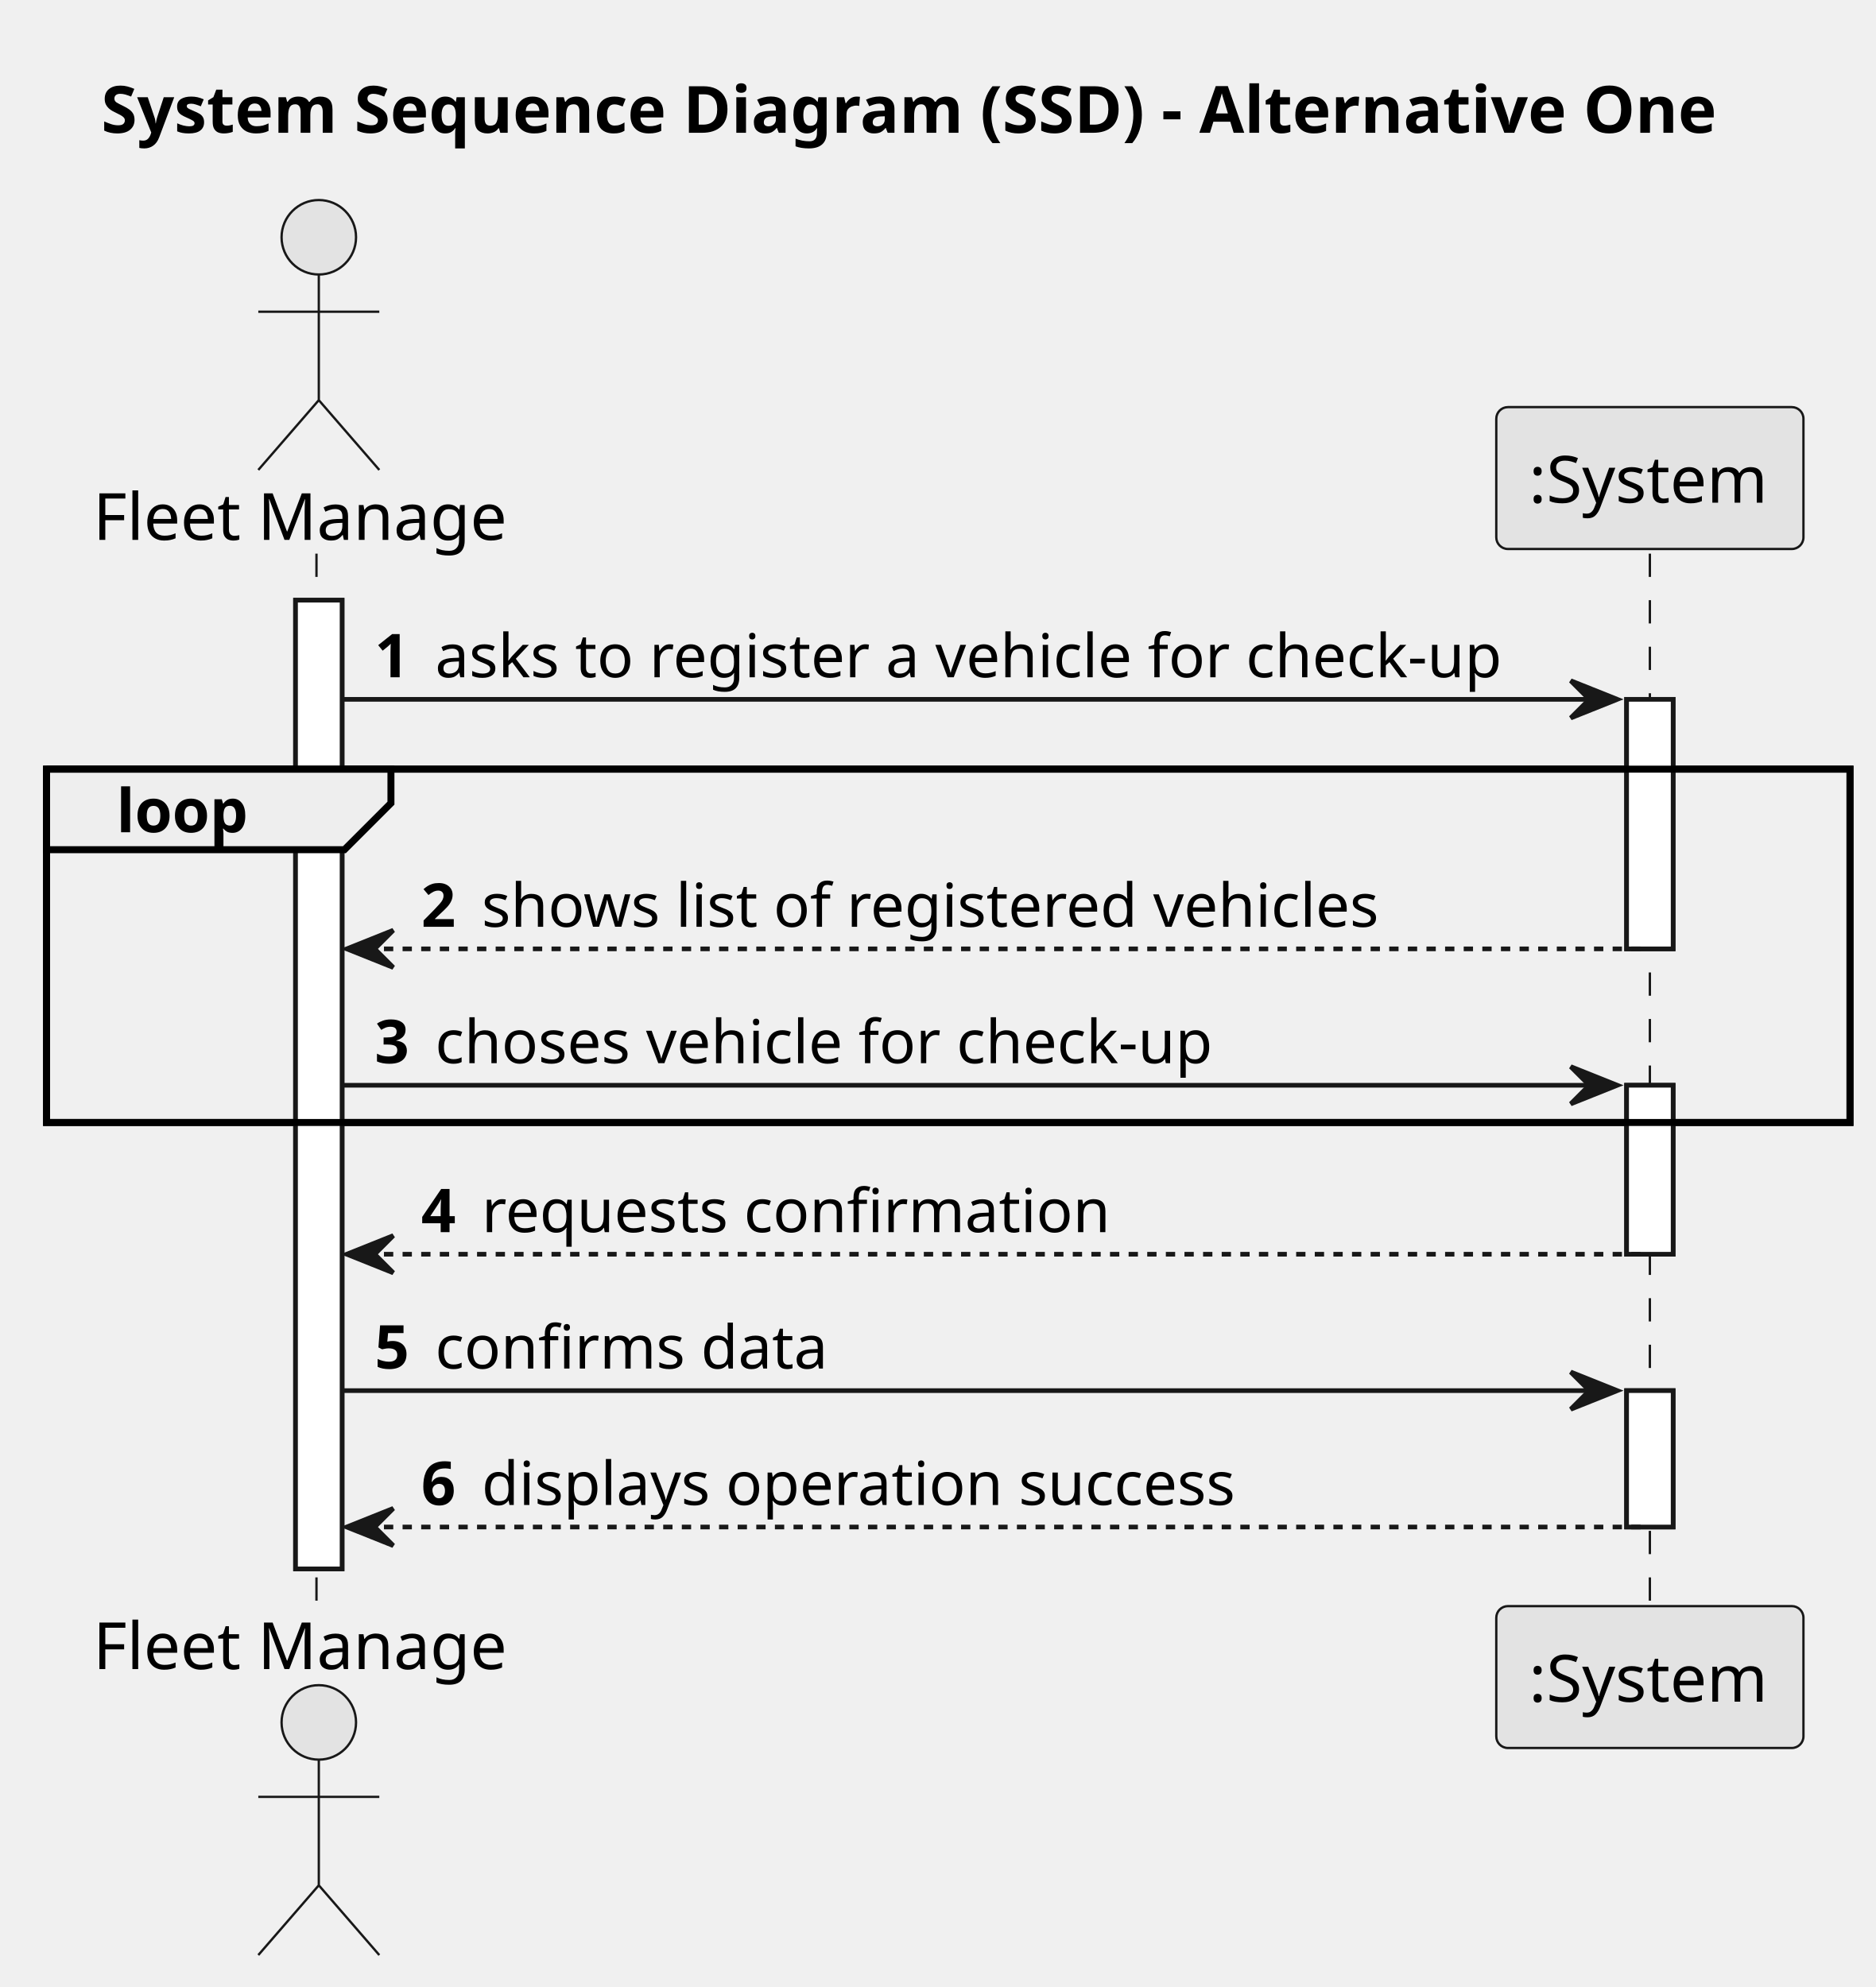
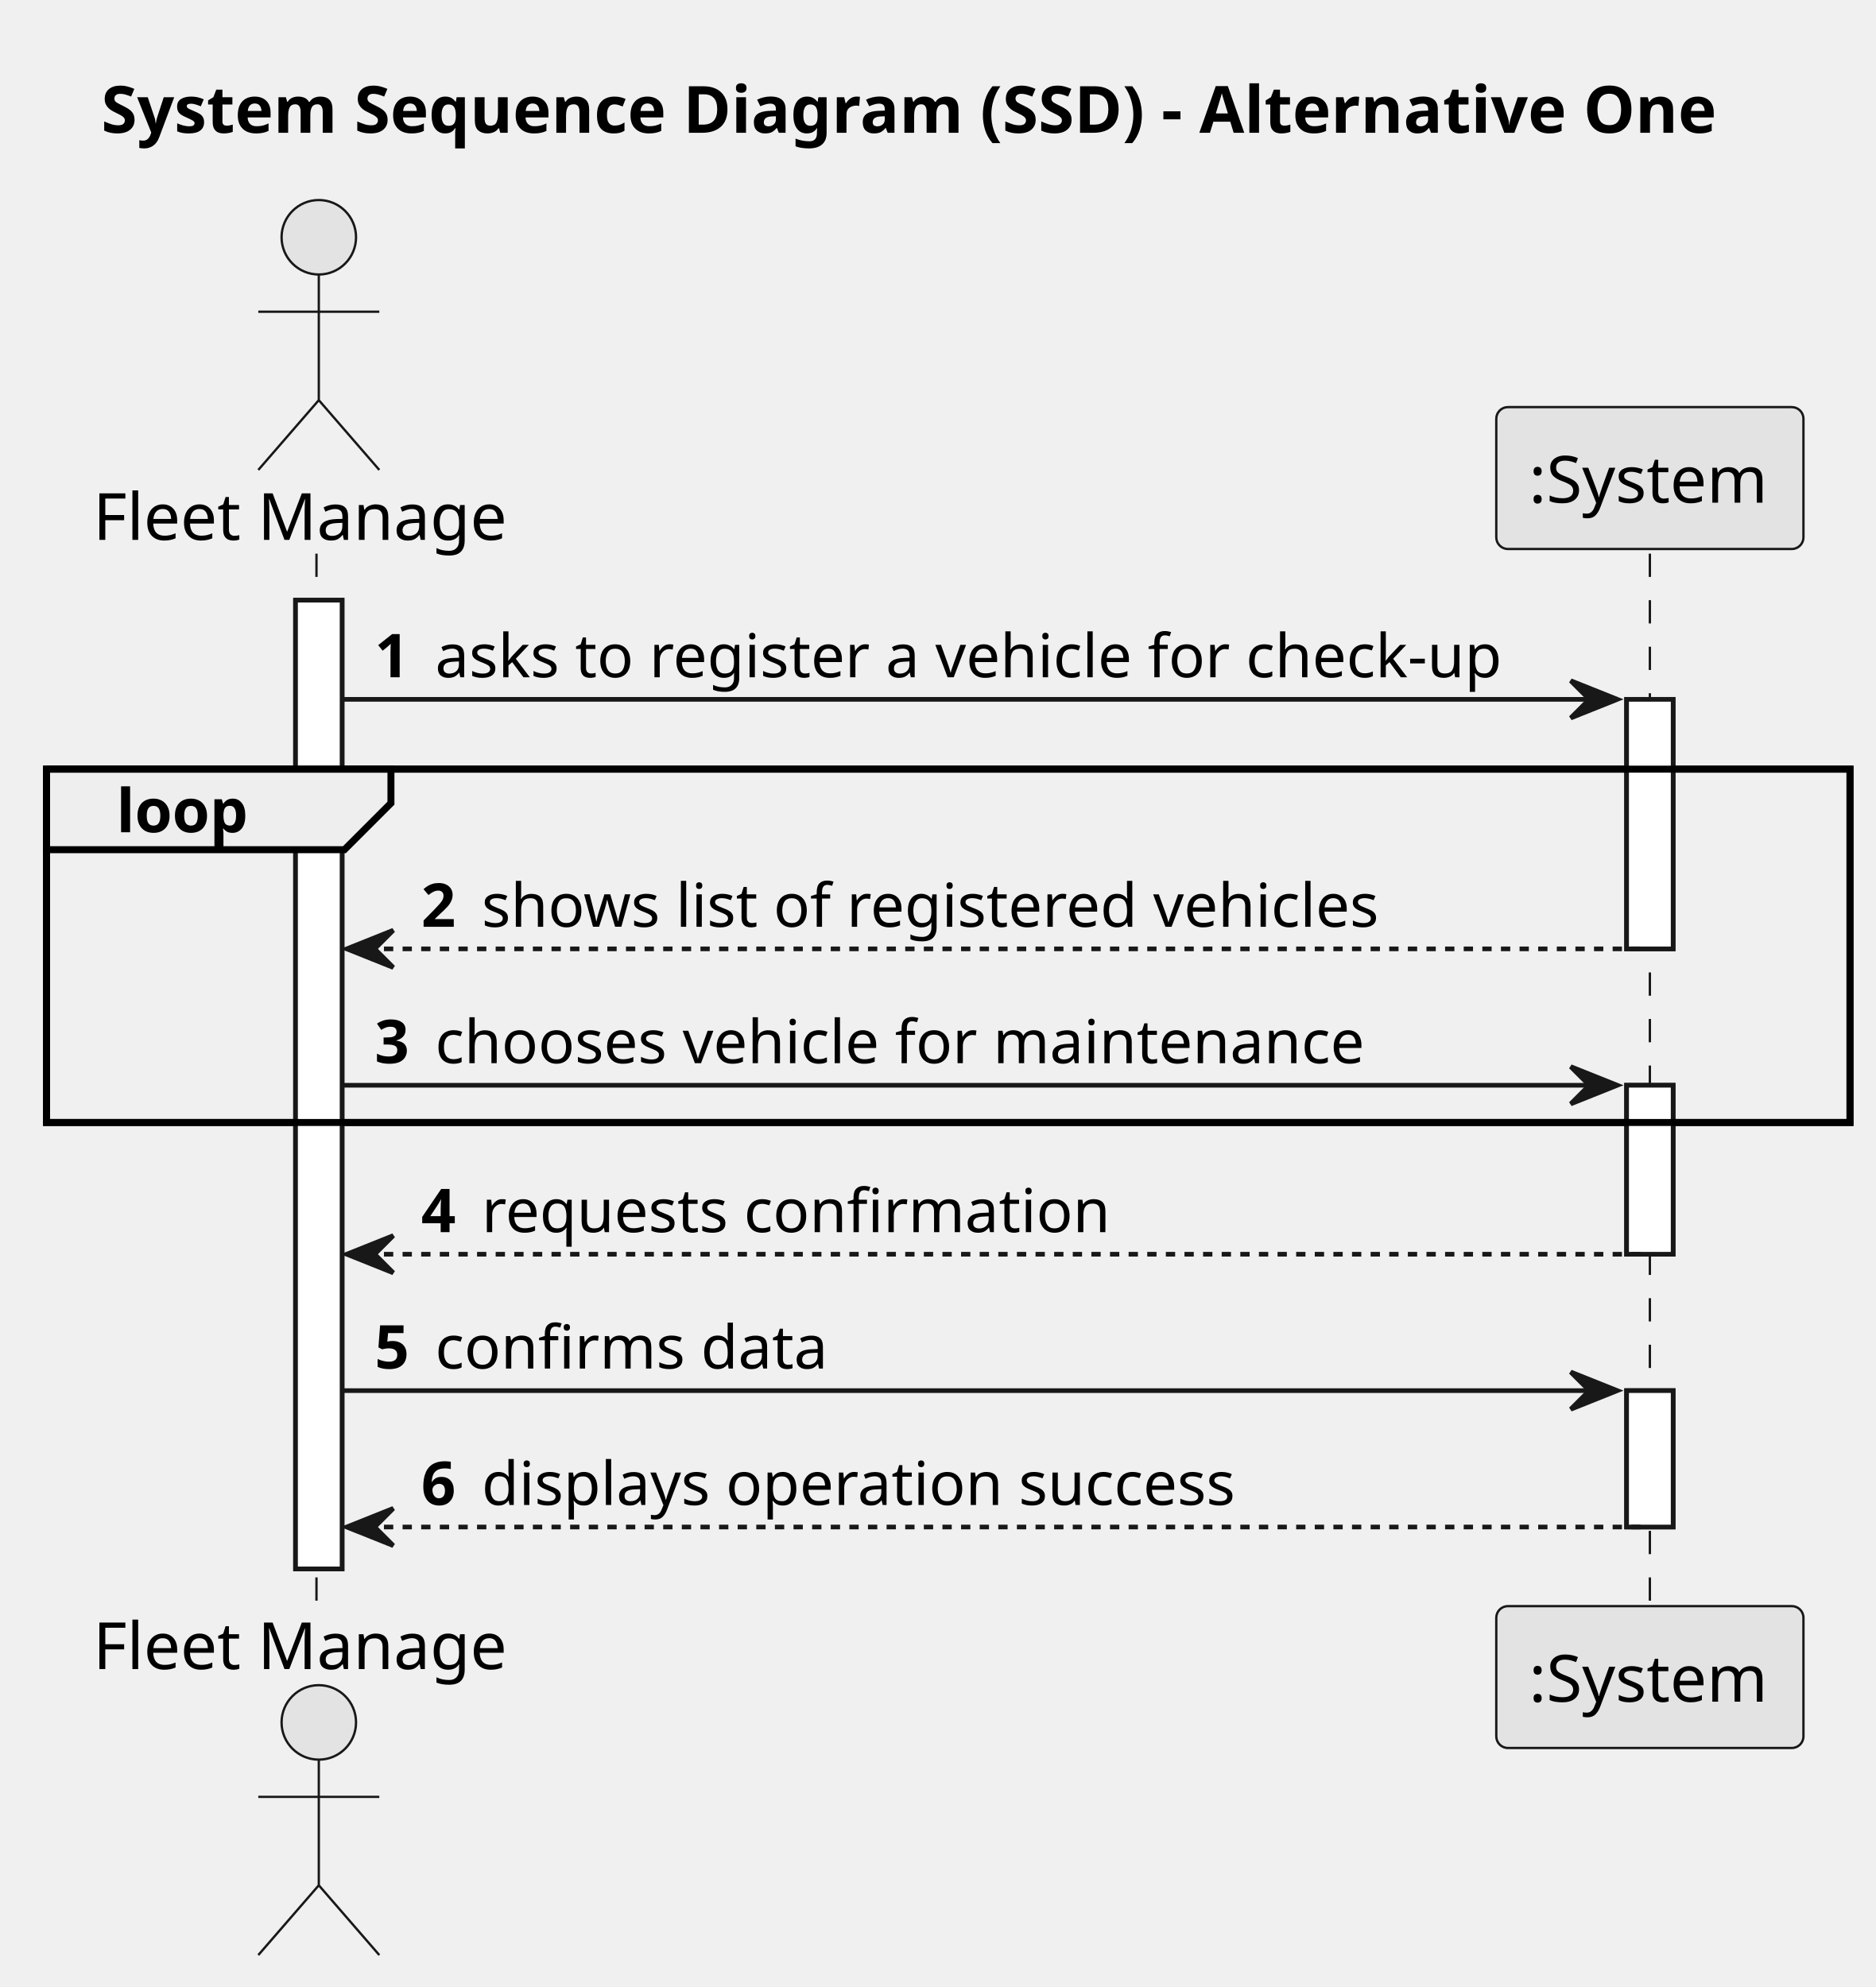
<svg xmlns="http://www.w3.org/2000/svg" contentStyleType="text/css" height="427px" preserveAspectRatio="none" style="width:403px;height:427px;background:#FFFFFF;" version="1.1" viewBox="0 0 403 427" width="403px" zoomAndPan="magnify">
  <defs />
  <g>
    <text fill="#000000" font-family="sans-serif" font-size="14" font-weight="bold" lengthAdjust="spacing" textLength="363" x="21.75" y="28.535">System Sequence Diagram (SSD) - Alternative One</text>
    <rect fill="#FFFFFF" height="208.174" style="stroke:#181818;stroke-width:1.0;" width="10" x="63.5" y="128.977" />
    <rect fill="#FFFFFF" height="53.621" style="stroke:#181818;stroke-width:1.0;" width="10" x="349.5" y="150.287" />
    <rect fill="#FFFFFF" height="36.31" style="stroke:#181818;stroke-width:1.0;" width="10" x="349.5" y="233.219" />
    <rect fill="#FFFFFF" height="29.311" style="stroke:#181818;stroke-width:1.0;" width="10" x="349.5" y="298.84" />
    <rect fill="none" height="75.932" style="stroke:#000000;stroke-width:1.5;" width="387.5" x="10" y="165.287" />
    <line style="stroke:#181818;stroke-width:0.5;stroke-dasharray:5.0,5.0;" x1="68" x2="68" y1="118.977" y2="346.15" />
    <line style="stroke:#181818;stroke-width:0.5;stroke-dasharray:5.0,5.0;" x1="354.5" x2="354.5" y1="118.977" y2="346.15" />
    <text fill="#000000" font-family="sans-serif" font-size="14" lengthAdjust="spacing" textLength="91" x="20" y="116.023">Fleet Manage</text>
    <ellipse cx="68.5" cy="50.988" fill="#E3E3E3" rx="8" ry="8" style="stroke:#181818;stroke-width:0.5;" />
    <path d="M68.5,58.988 L68.5,85.988 M55.5,66.988 L81.5,66.988 M68.5,85.988 L55.5,100.988 M68.5,85.988 L81.5,100.988 " fill="none" style="stroke:#181818;stroke-width:0.5;" />
    <text fill="#000000" font-family="sans-serif" font-size="14" lengthAdjust="spacing" textLength="91" x="20" y="358.685">Fleet Manage</text>
    <ellipse cx="68.5" cy="370.139" fill="#E3E3E3" rx="8" ry="8" style="stroke:#181818;stroke-width:0.5;" />
    <path d="M68.5,378.139 L68.5,405.139 M55.5,386.139 L81.5,386.139 M68.5,405.139 L55.5,420.139 M68.5,405.139 L81.5,420.139 " fill="none" style="stroke:#181818;stroke-width:0.5;" />
    <rect fill="#E3E3E3" height="30.488" rx="2.5" ry="2.5" style="stroke:#181818;stroke-width:0.5;" width="66" x="321.5" y="87.488" />
    <text fill="#000000" font-family="sans-serif" font-size="14" lengthAdjust="spacing" textLength="52" x="328.5" y="108.023">:System</text>
    <rect fill="#E3E3E3" height="30.488" rx="2.5" ry="2.5" style="stroke:#181818;stroke-width:0.5;" width="66" x="321.5" y="345.15" />
    <text fill="#000000" font-family="sans-serif" font-size="14" lengthAdjust="spacing" textLength="52" x="328.5" y="365.685">:System</text>
    <rect fill="#FFFFFF" height="208.174" style="stroke:#181818;stroke-width:1.0;" width="10" x="63.5" y="128.977" />
    <rect fill="#FFFFFF" height="53.621" style="stroke:#181818;stroke-width:1.0;" width="10" x="349.5" y="150.287" />
    <rect fill="#FFFFFF" height="36.31" style="stroke:#181818;stroke-width:1.0;" width="10" x="349.5" y="233.219" />
    <rect fill="#FFFFFF" height="29.311" style="stroke:#181818;stroke-width:1.0;" width="10" x="349.5" y="298.84" />
    <polygon fill="#181818" points="337.5,146.287,347.5,150.287,337.5,154.287,341.5,150.287" style="stroke:#181818;stroke-width:1.0;" />
    <line style="stroke:#181818;stroke-width:1.0;" x1="73.5" x2="343.5" y1="150.287" y2="150.287" />
    <text fill="#000000" font-family="sans-serif" font-size="13" font-weight="bold" lengthAdjust="spacing" textLength="9" x="80.5" y="145.545">1</text>
    <text fill="#000000" font-family="sans-serif" font-size="13" lengthAdjust="spacing" textLength="244" x="93.5" y="145.545">asks to register a vehicle for check-up</text>
    <path d="M10,165.287 L84,165.287 L84,172.598 L74,182.598 L10,182.598 L10,165.287 " fill="#EEEEEE" style="stroke:#000000;stroke-width:1.5;" />
    <rect fill="none" height="75.932" style="stroke:#000000;stroke-width:1.5;" width="387.5" x="10" y="165.287" />
    <text fill="#000000" font-family="sans-serif" font-size="13" font-weight="bold" lengthAdjust="spacing" textLength="29" x="25" y="178.856">loop</text>
    <polygon fill="#181818" points="84.5,199.908,74.5,203.908,84.5,207.908,80.5,203.908" style="stroke:#181818;stroke-width:1.0;" />
    <line style="stroke:#181818;stroke-width:1.0;stroke-dasharray:2.0,2.0;" x1="78.5" x2="353.5" y1="203.908" y2="203.908" />
    <text fill="#000000" font-family="sans-serif" font-size="13" font-weight="bold" lengthAdjust="spacing" textLength="9" x="90.5" y="199.166">2</text>
    <text fill="#000000" font-family="sans-serif" font-size="13" lengthAdjust="spacing" textLength="203" x="103.5" y="199.166">shows list of registered vehicles</text>
    <polygon fill="#181818" points="337.5,229.219,347.5,233.219,337.5,237.219,341.5,233.219" style="stroke:#181818;stroke-width:1.0;" />
    <line style="stroke:#181818;stroke-width:1.0;" x1="73.5" x2="343.5" y1="233.219" y2="233.219" />
    <text fill="#000000" font-family="sans-serif" font-size="13" font-weight="bold" lengthAdjust="spacing" textLength="9" x="80.5" y="228.477">3</text>
-     <text fill="#000000" font-family="sans-serif" font-size="13" lengthAdjust="spacing" textLength="179" x="93.5" y="228.477">choses vehicle for check-up</text>
+     <text fill="#000000" font-family="sans-serif" font-size="13" lengthAdjust="spacing" textLength="206" x="93.5" y="228.477">chooses vehicle for maintenance</text>
    <polygon fill="#181818" points="84.5,265.529,74.5,269.529,84.5,273.529,80.5,269.529" style="stroke:#181818;stroke-width:1.0;" />
    <line style="stroke:#181818;stroke-width:1.0;stroke-dasharray:2.0,2.0;" x1="78.5" x2="353.5" y1="269.529" y2="269.529" />
    <text fill="#000000" font-family="sans-serif" font-size="13" font-weight="bold" lengthAdjust="spacing" textLength="9" x="90.5" y="264.787">4</text>
    <text fill="#000000" font-family="sans-serif" font-size="13" lengthAdjust="spacing" textLength="139" x="103.5" y="264.787">requests confirmation</text>
    <polygon fill="#181818" points="337.5,294.84,347.5,298.84,337.5,302.84,341.5,298.84" style="stroke:#181818;stroke-width:1.0;" />
    <line style="stroke:#181818;stroke-width:1.0;" x1="73.5" x2="343.5" y1="298.84" y2="298.84" />
    <text fill="#000000" font-family="sans-serif" font-size="13" font-weight="bold" lengthAdjust="spacing" textLength="9" x="80.5" y="294.098">5</text>
    <text fill="#000000" font-family="sans-serif" font-size="13" lengthAdjust="spacing" textLength="87" x="93.5" y="294.098">confirms data</text>
    <polygon fill="#181818" points="84.5,324.15,74.5,328.15,84.5,332.15,80.5,328.15" style="stroke:#181818;stroke-width:1.0;" />
    <line style="stroke:#181818;stroke-width:1.0;stroke-dasharray:2.0,2.0;" x1="78.5" x2="353.5" y1="328.15" y2="328.15" />
    <text fill="#000000" font-family="sans-serif" font-size="13" font-weight="bold" lengthAdjust="spacing" textLength="9" x="90.5" y="323.408">6</text>
    <text fill="#000000" font-family="sans-serif" font-size="13" lengthAdjust="spacing" textLength="170" x="103.5" y="323.408">displays operation success</text>
  </g>
</svg>
